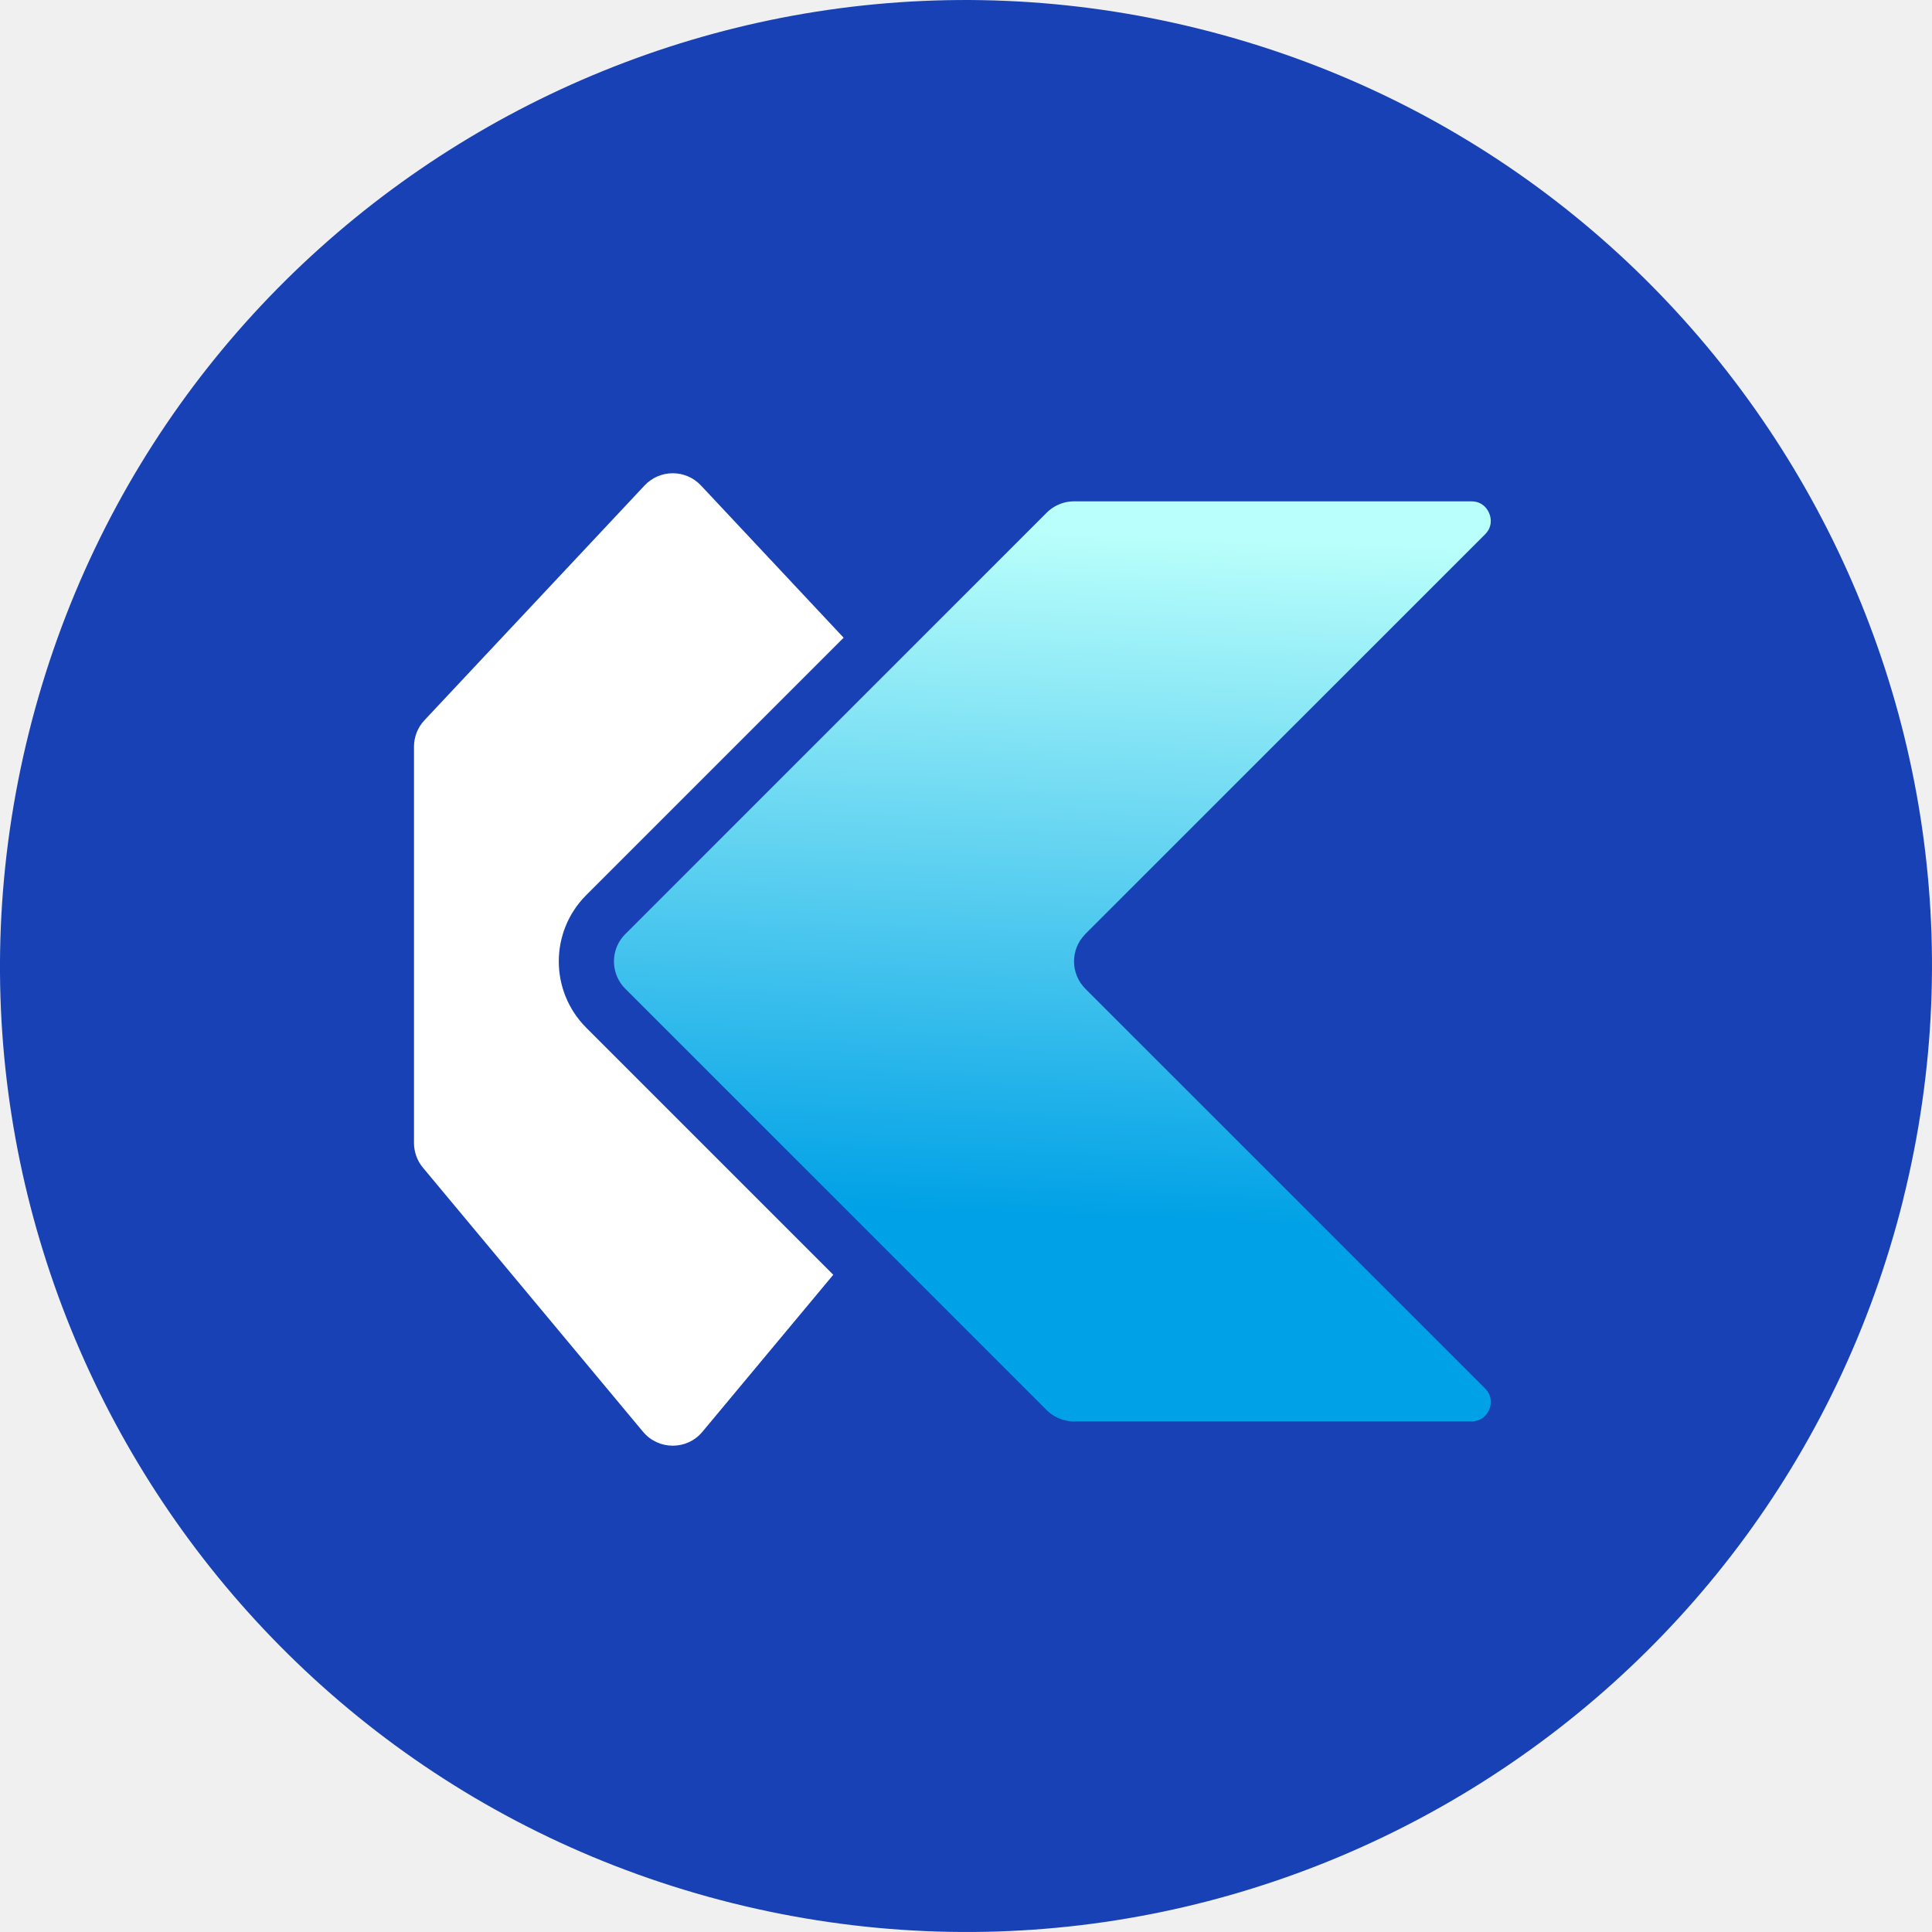
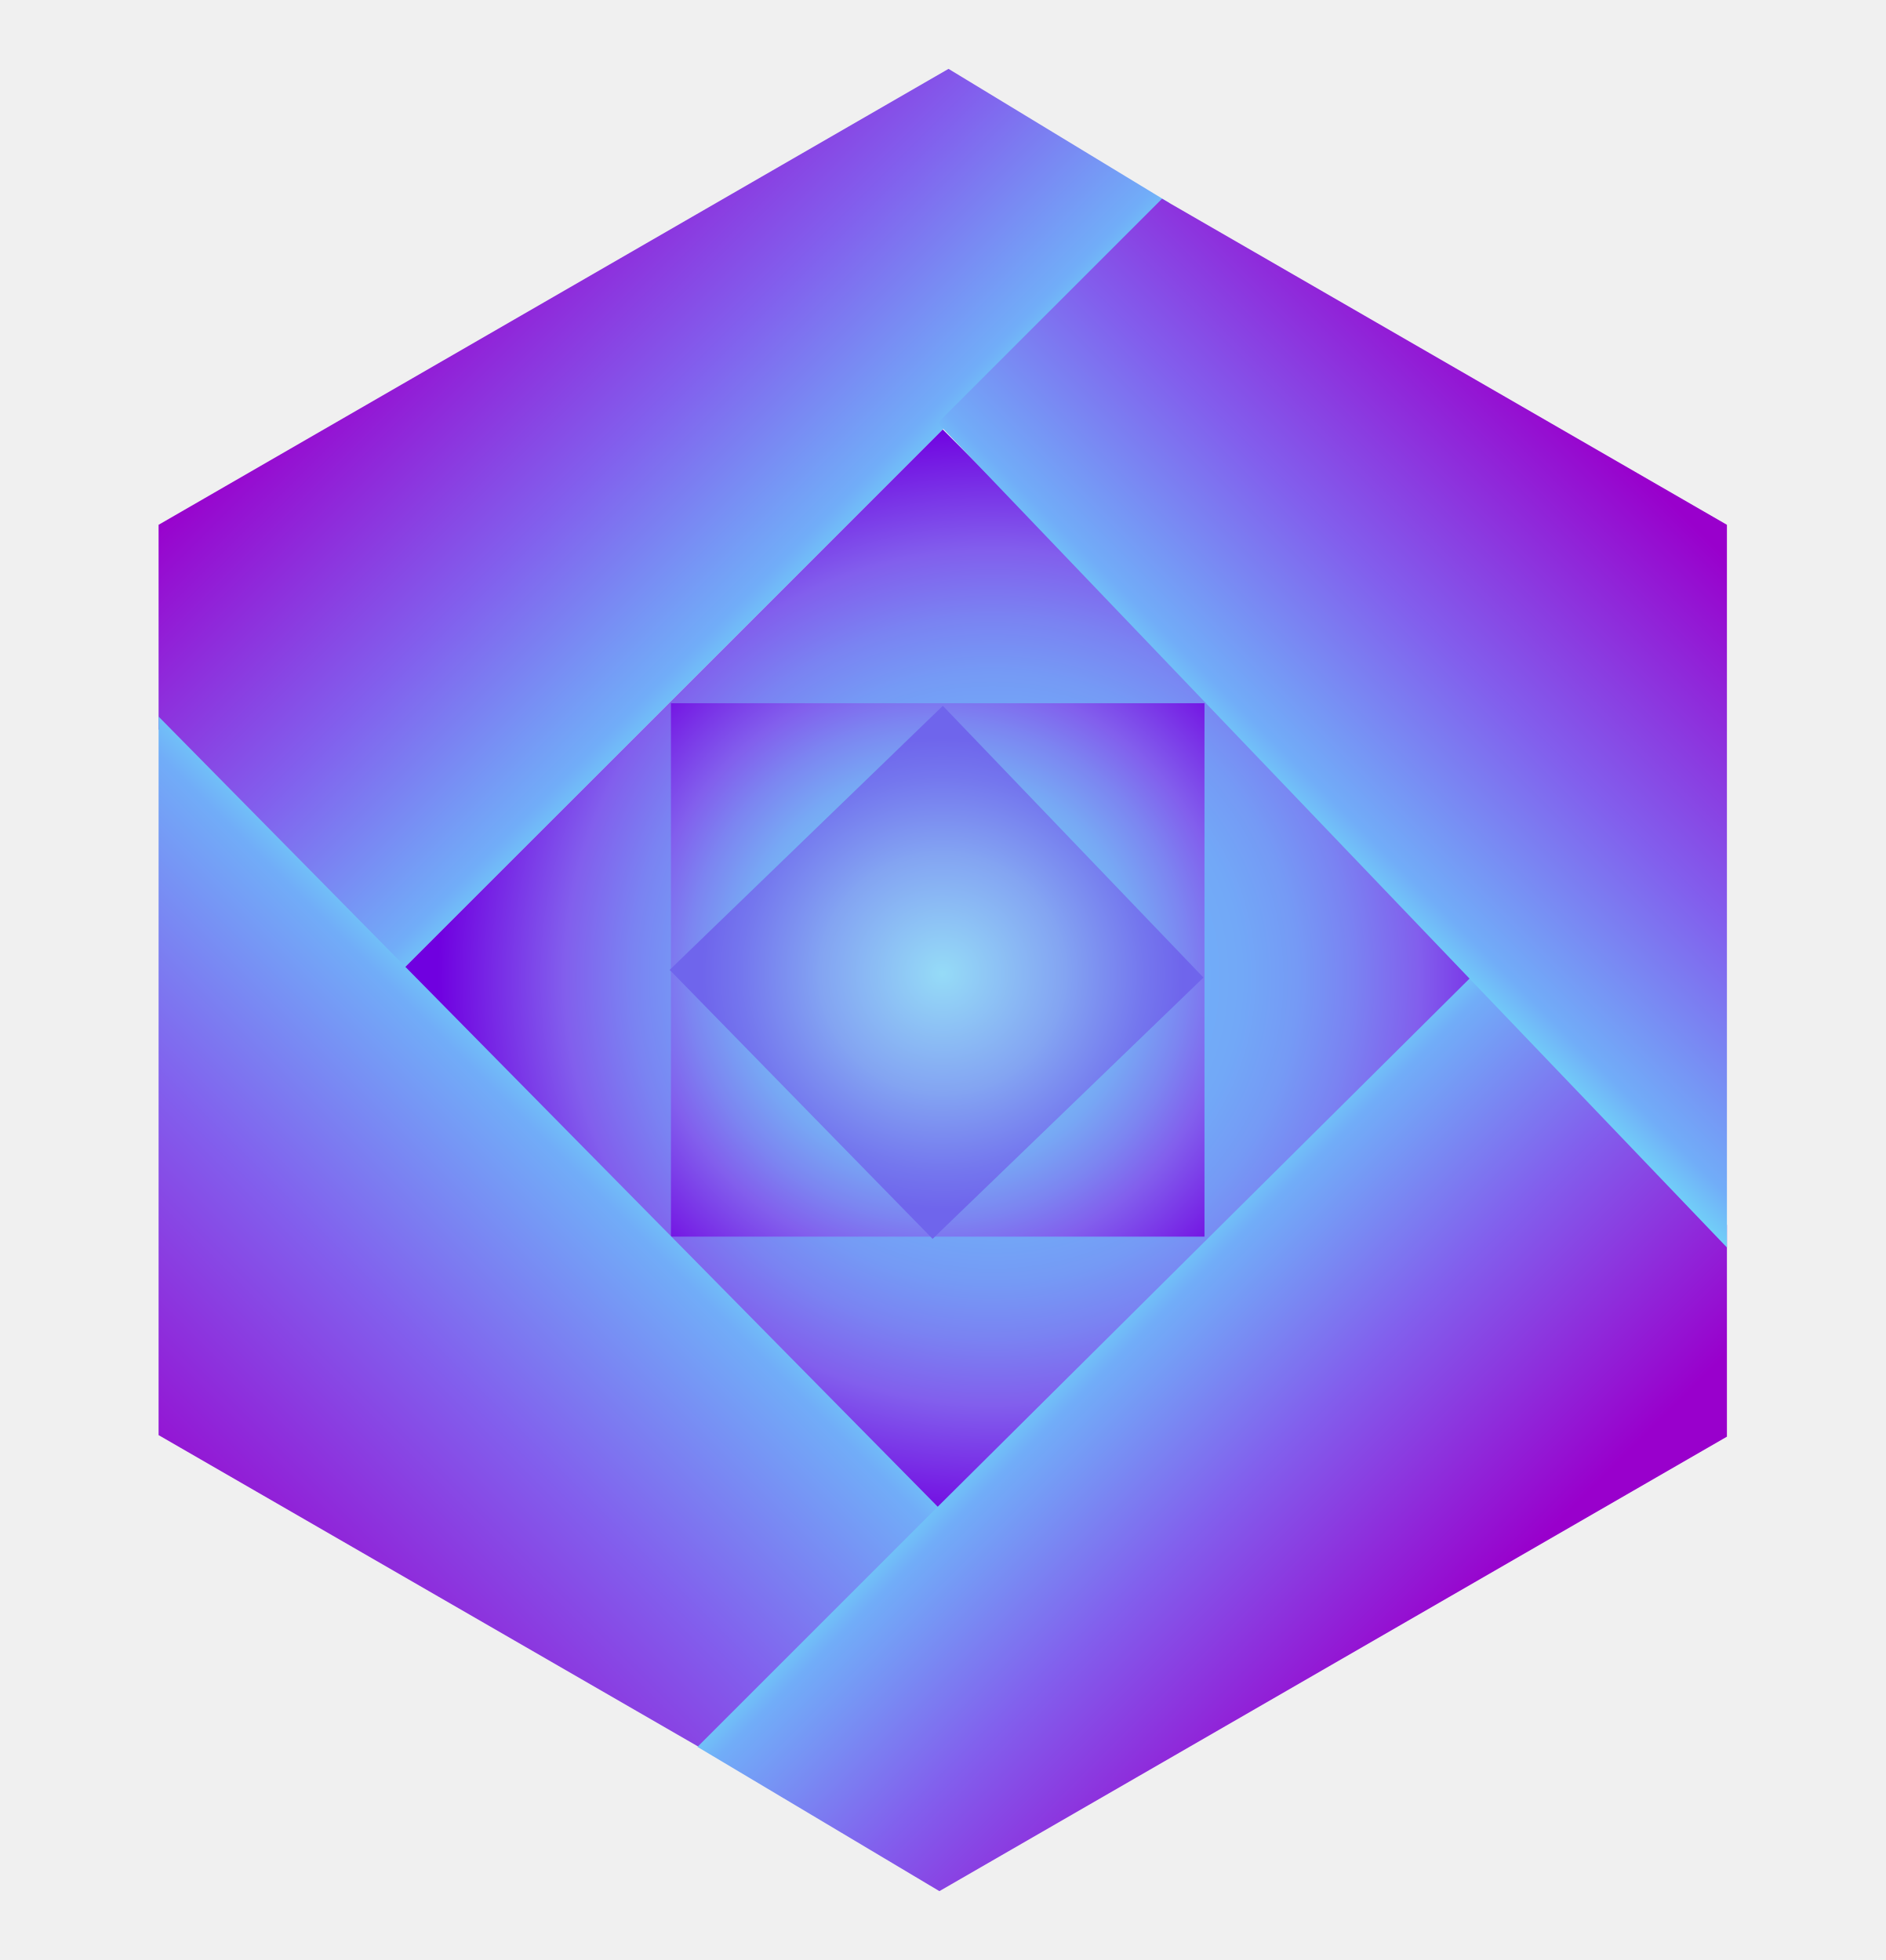
- <svg xmlns="http://www.w3.org/2000/svg" width="32" height="32" viewBox="0 0 32 32" fill="none">
-   <path d="M31.522 19.871C29.384 28.442 20.701 33.658 12.128 31.521C3.558 29.384 -1.659 20.702 0.479 12.131C2.615 3.559 11.298 -1.658 19.869 0.479C28.442 2.616 33.658 11.299 31.521 19.871H31.522Z" fill="#1741B5" />
-   <path d="M7.03 11.93L10.676 8.041C10.929 7.771 11.357 7.771 11.61 8.041L15.255 11.93C15.367 12.048 15.428 12.205 15.428 12.367V18.93C15.428 19.08 15.376 19.225 15.28 19.34L11.634 23.715C11.379 24.022 10.907 24.022 10.651 23.715L7.005 19.34C6.909 19.225 6.857 19.08 6.857 18.93V12.367C6.857 12.205 6.919 12.048 7.03 11.93Z" fill="white" />
-   <path d="M24.37 7.847H17.789C17.498 7.847 17.219 7.963 17.013 8.169L10.034 15.148C9.605 15.576 9.605 16.271 10.034 16.7L17.013 23.679C17.219 23.884 17.498 24 17.789 24H24.37C25.063 24 25.409 23.163 24.92 22.673L18.299 16.053C18.228 15.982 18.228 15.866 18.299 15.794L24.92 9.174C25.409 8.685 25.063 7.847 24.37 7.847Z" fill="url(#paint0_linear)" stroke="#1741B5" stroke-width="0.914" />
+ <svg xmlns="http://www.w3.org/2000/svg" xmlns:xlink="http://www.w3.org/1999/xlink" viewBox="0 0 219 227.71">
  <defs>
-     <linearGradient id="paint0_linear" x1="24.691" y1="9.067" x2="24.289" y2="20.387" gradientUnits="userSpaceOnUse">
-       <stop stop-color="#B9FFFB" />
-       <stop offset="1" stop-color="#00A1E6" />
+     <style>.cls-1{fill:url(#radial-gradient);}.cls-2{fill:none;}.cls-3{fill:url(#radial-gradient-2);}.cls-4{fill:url(#radial-gradient-3);}.cls-5{fill:url(#linear-gradient);}.cls-6{fill:url(#linear-gradient-2);}.cls-7{fill:url(#linear-gradient-3);}.cls-8{fill:url(#linear-gradient-4);}</style>
+     <radialGradient id="radial-gradient" cx="1026.09" cy="23.8" r="0.41" gradientTransform="matrix(109.77, 109.77, 109.77, -109.77, -115134.16, -109904.79)" gradientUnits="userSpaceOnUse">
+       <stop offset="0" stop-color="#71bcf8" />
+       <stop offset="0.37" stop-color="#71adf8" />
+       <stop offset="0.45" stop-color="#72a8f7" />
+       <stop offset="0.55" stop-color="#759af5" />
+       <stop offset="0.65" stop-color="#7a83f2" />
+       <stop offset="0.76" stop-color="#8162ed" />
+       <stop offset="0.77" stop-color="#825fed" />
+       <stop offset="1" stop-color="#7000e0" />
+     </radialGradient>
+     <radialGradient id="radial-gradient-2" cx="108.91" cy="112.68" r="46.85" gradientUnits="userSpaceOnUse">
+       <stop offset="0.19" stop-color="#71d5f8" />
+       <stop offset="0.27" stop-color="#72d0f8" />
+       <stop offset="0.38" stop-color="#74c1f6" />
+       <stop offset="0.5" stop-color="#77a8f4" />
+       <stop offset="0.62" stop-color="#7c85f1" />
+       <stop offset="0.73" stop-color="#825fed" />
+       <stop offset="1" stop-color="#7000e0" />
+     </radialGradient>
+     <radialGradient id="radial-gradient-3" cx="175.7" cy="162.58" r="28.85" gradientTransform="matrix(1.02, 0.02, -0.02, 1, -66.49, -53)" gradientUnits="userSpaceOnUse">
+       <stop offset="0" stop-color="#95dbf7" />
+       <stop offset="0.49" stop-color="#83a3f2" />
+       <stop offset="0.5" stop-color="#82a1f2" />
+       <stop offset="0.8" stop-color="#7476ee" />
+       <stop offset="0.95" stop-color="#6f65ec" />
+     </radialGradient>
+     <linearGradient id="linear-gradient" x1="94.28" y1="71.31" x2="50.69" y2="27.72" gradientUnits="userSpaceOnUse">
+       <stop offset="0" stop-color="#71dff8" />
+       <stop offset="0.11" stop-color="#71adf8" />
+       <stop offset="0.48" stop-color="#825fed" />
+       <stop offset="1" stop-color="#90c" />
    </linearGradient>
+     <linearGradient id="linear-gradient-2" x1="67.82" y1="125.58" x2="16.19" y2="177.21" xlink:href="#linear-gradient" />
+     <linearGradient id="linear-gradient-3" x1="123.58" y1="155.2" x2="163.11" y2="194.74" xlink:href="#linear-gradient" />
+     <linearGradient id="linear-gradient-4" x1="152.24" y1="99.54" x2="193.77" y2="58.01" xlink:href="#linear-gradient" />
  </defs>
+   <g id="OBJECTS">
+     <rect class="cls-1" x="64.98" y="68.33" width="89.03" height="89.03" transform="translate(-47.73 110.47) rotate(-45)" />
+     <polygon class="cls-2" points="172.71 113.94 110.17 176.48 46.54 112.85 109.49 49.89 172.71 113.94" />
+     <rect class="cls-3" x="77.93" y="81.7" width="61.97" height="61.97" />
+     <polygon class="cls-4" points="139.78 113.57 108.32 143.93 77.78 112.68 109.51 82 139.78 113.57" />
+     <polygon class="cls-5" points="110.17 8 83.18 23.58 18.42 60.97 18.42 84.73 46.54 112.85 109.49 49.89 135.81 23.57 110.17 8" />
+     <polyline class="cls-6" points="18.42 83.25 18.42 140.79 18.42 166.73 81.8 203.32 109.49 175.63" />
+     <polygon class="cls-7" points="171.53 112.85 108.16 175.8 81.01 202.95 109.11 219.71 136.35 203.99 200.58 166.91 200.58 142.31 171.53 112.85" />
+     <polyline class="cls-8" points="200.58 144.93 200.58 83.38 200.58 60.97 134.97 23.09 108.91 49.14" />
+   </g>
</svg>
